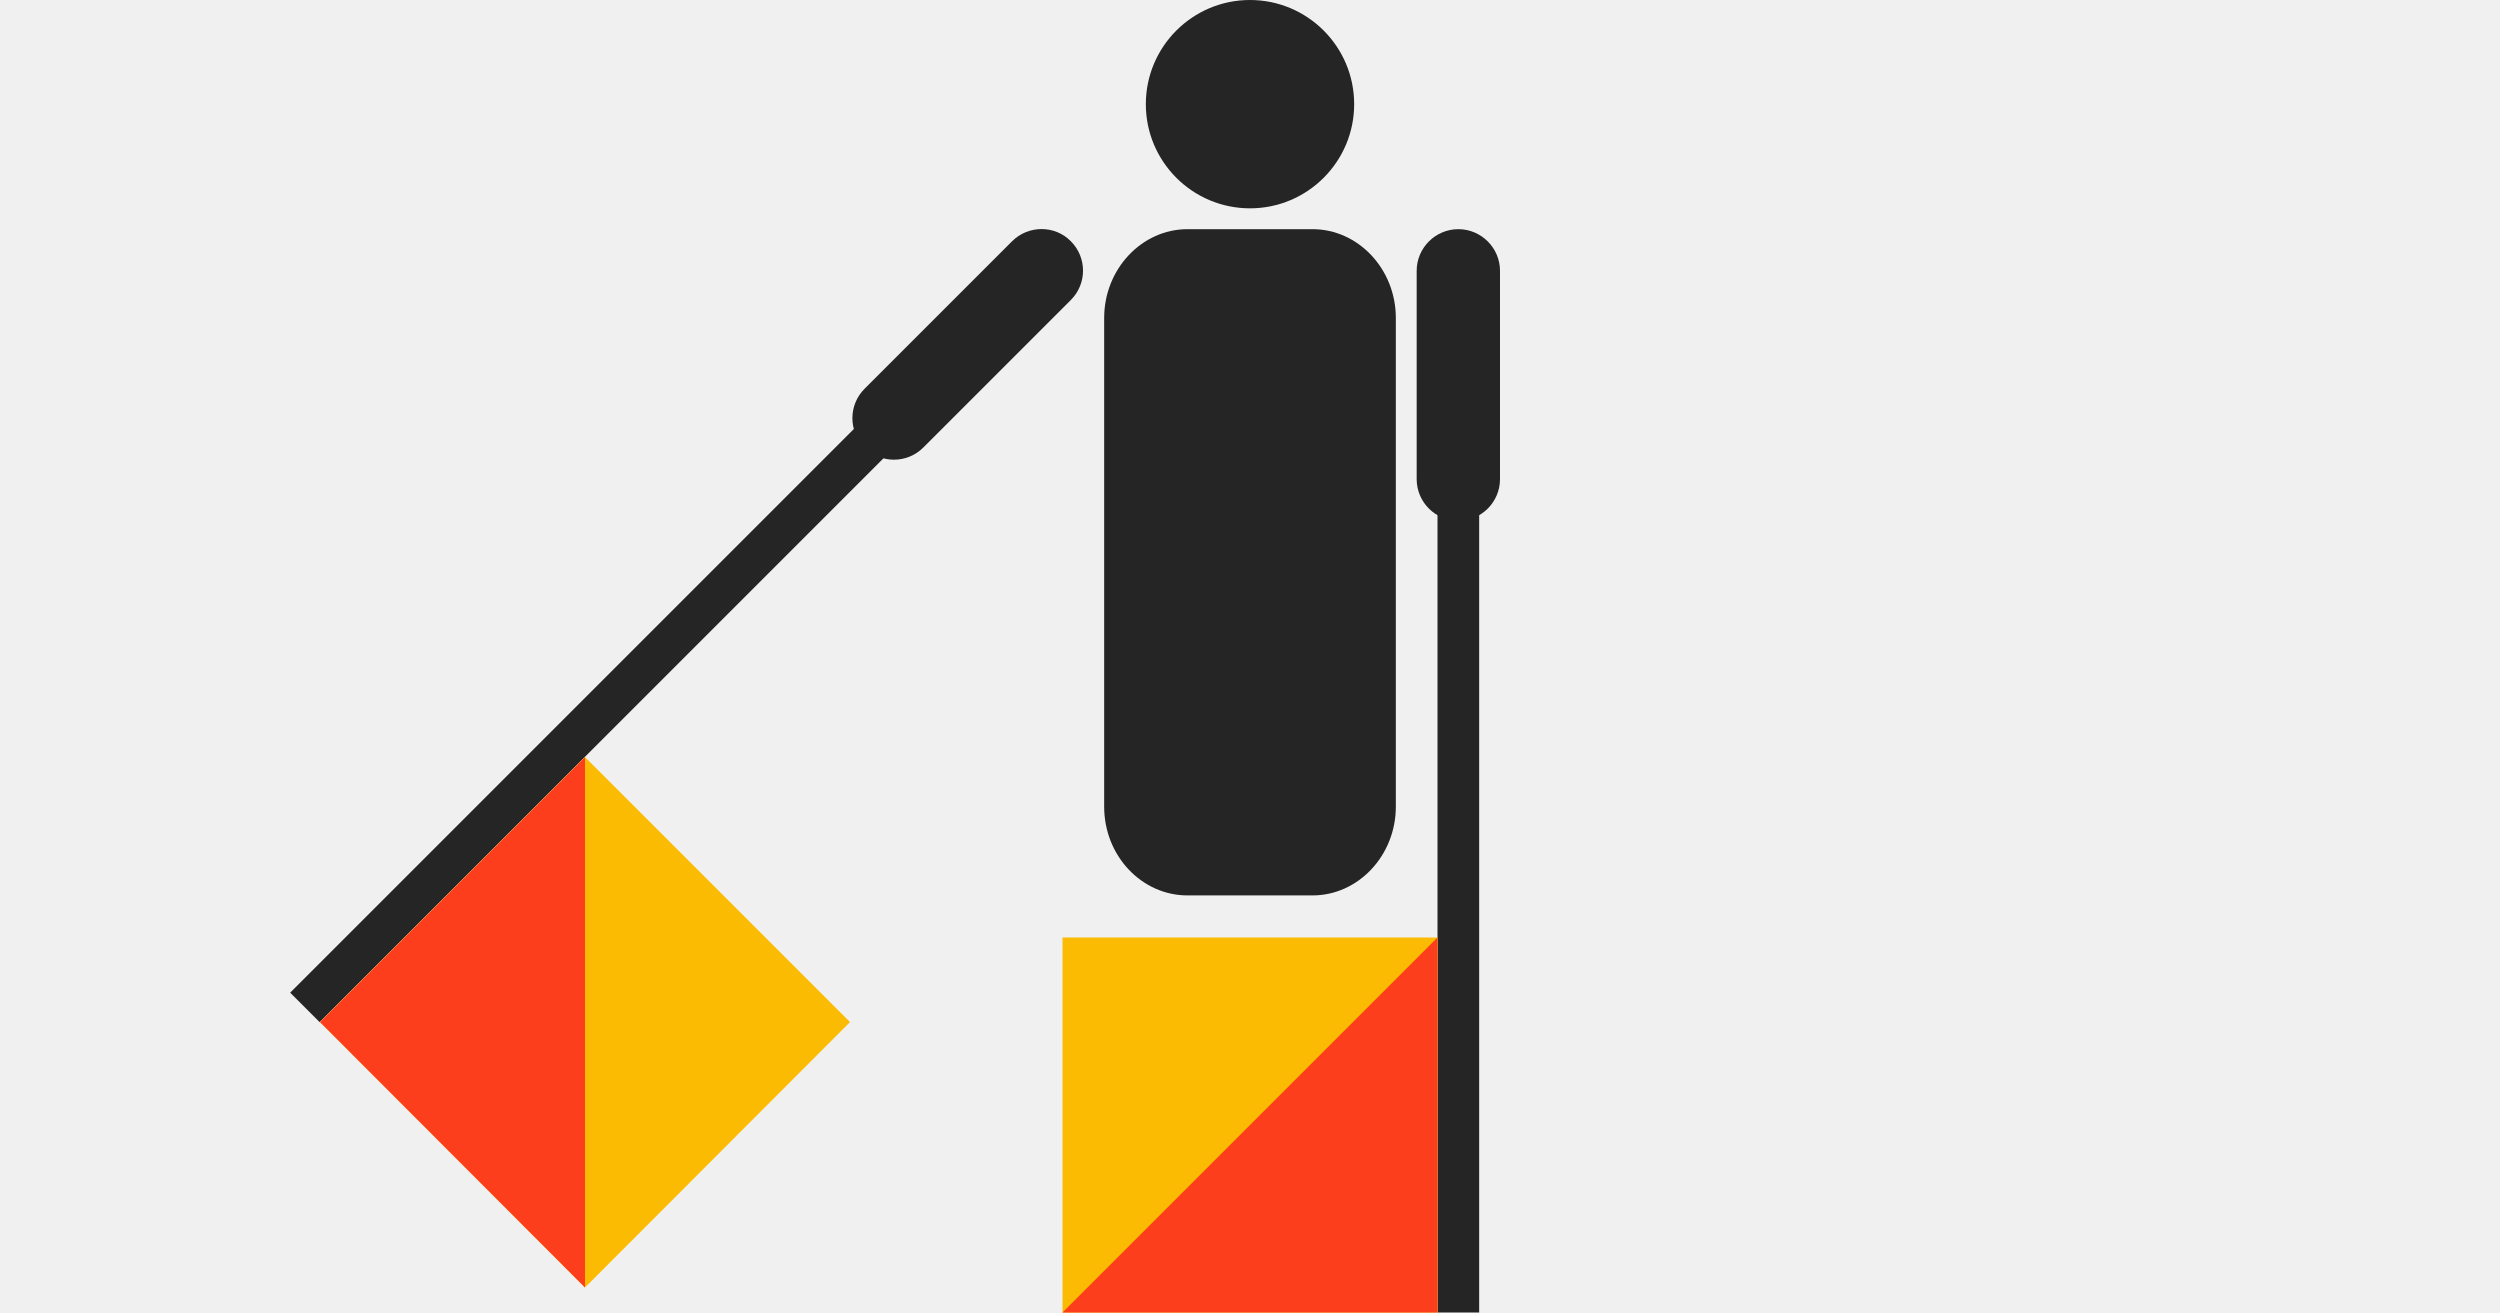
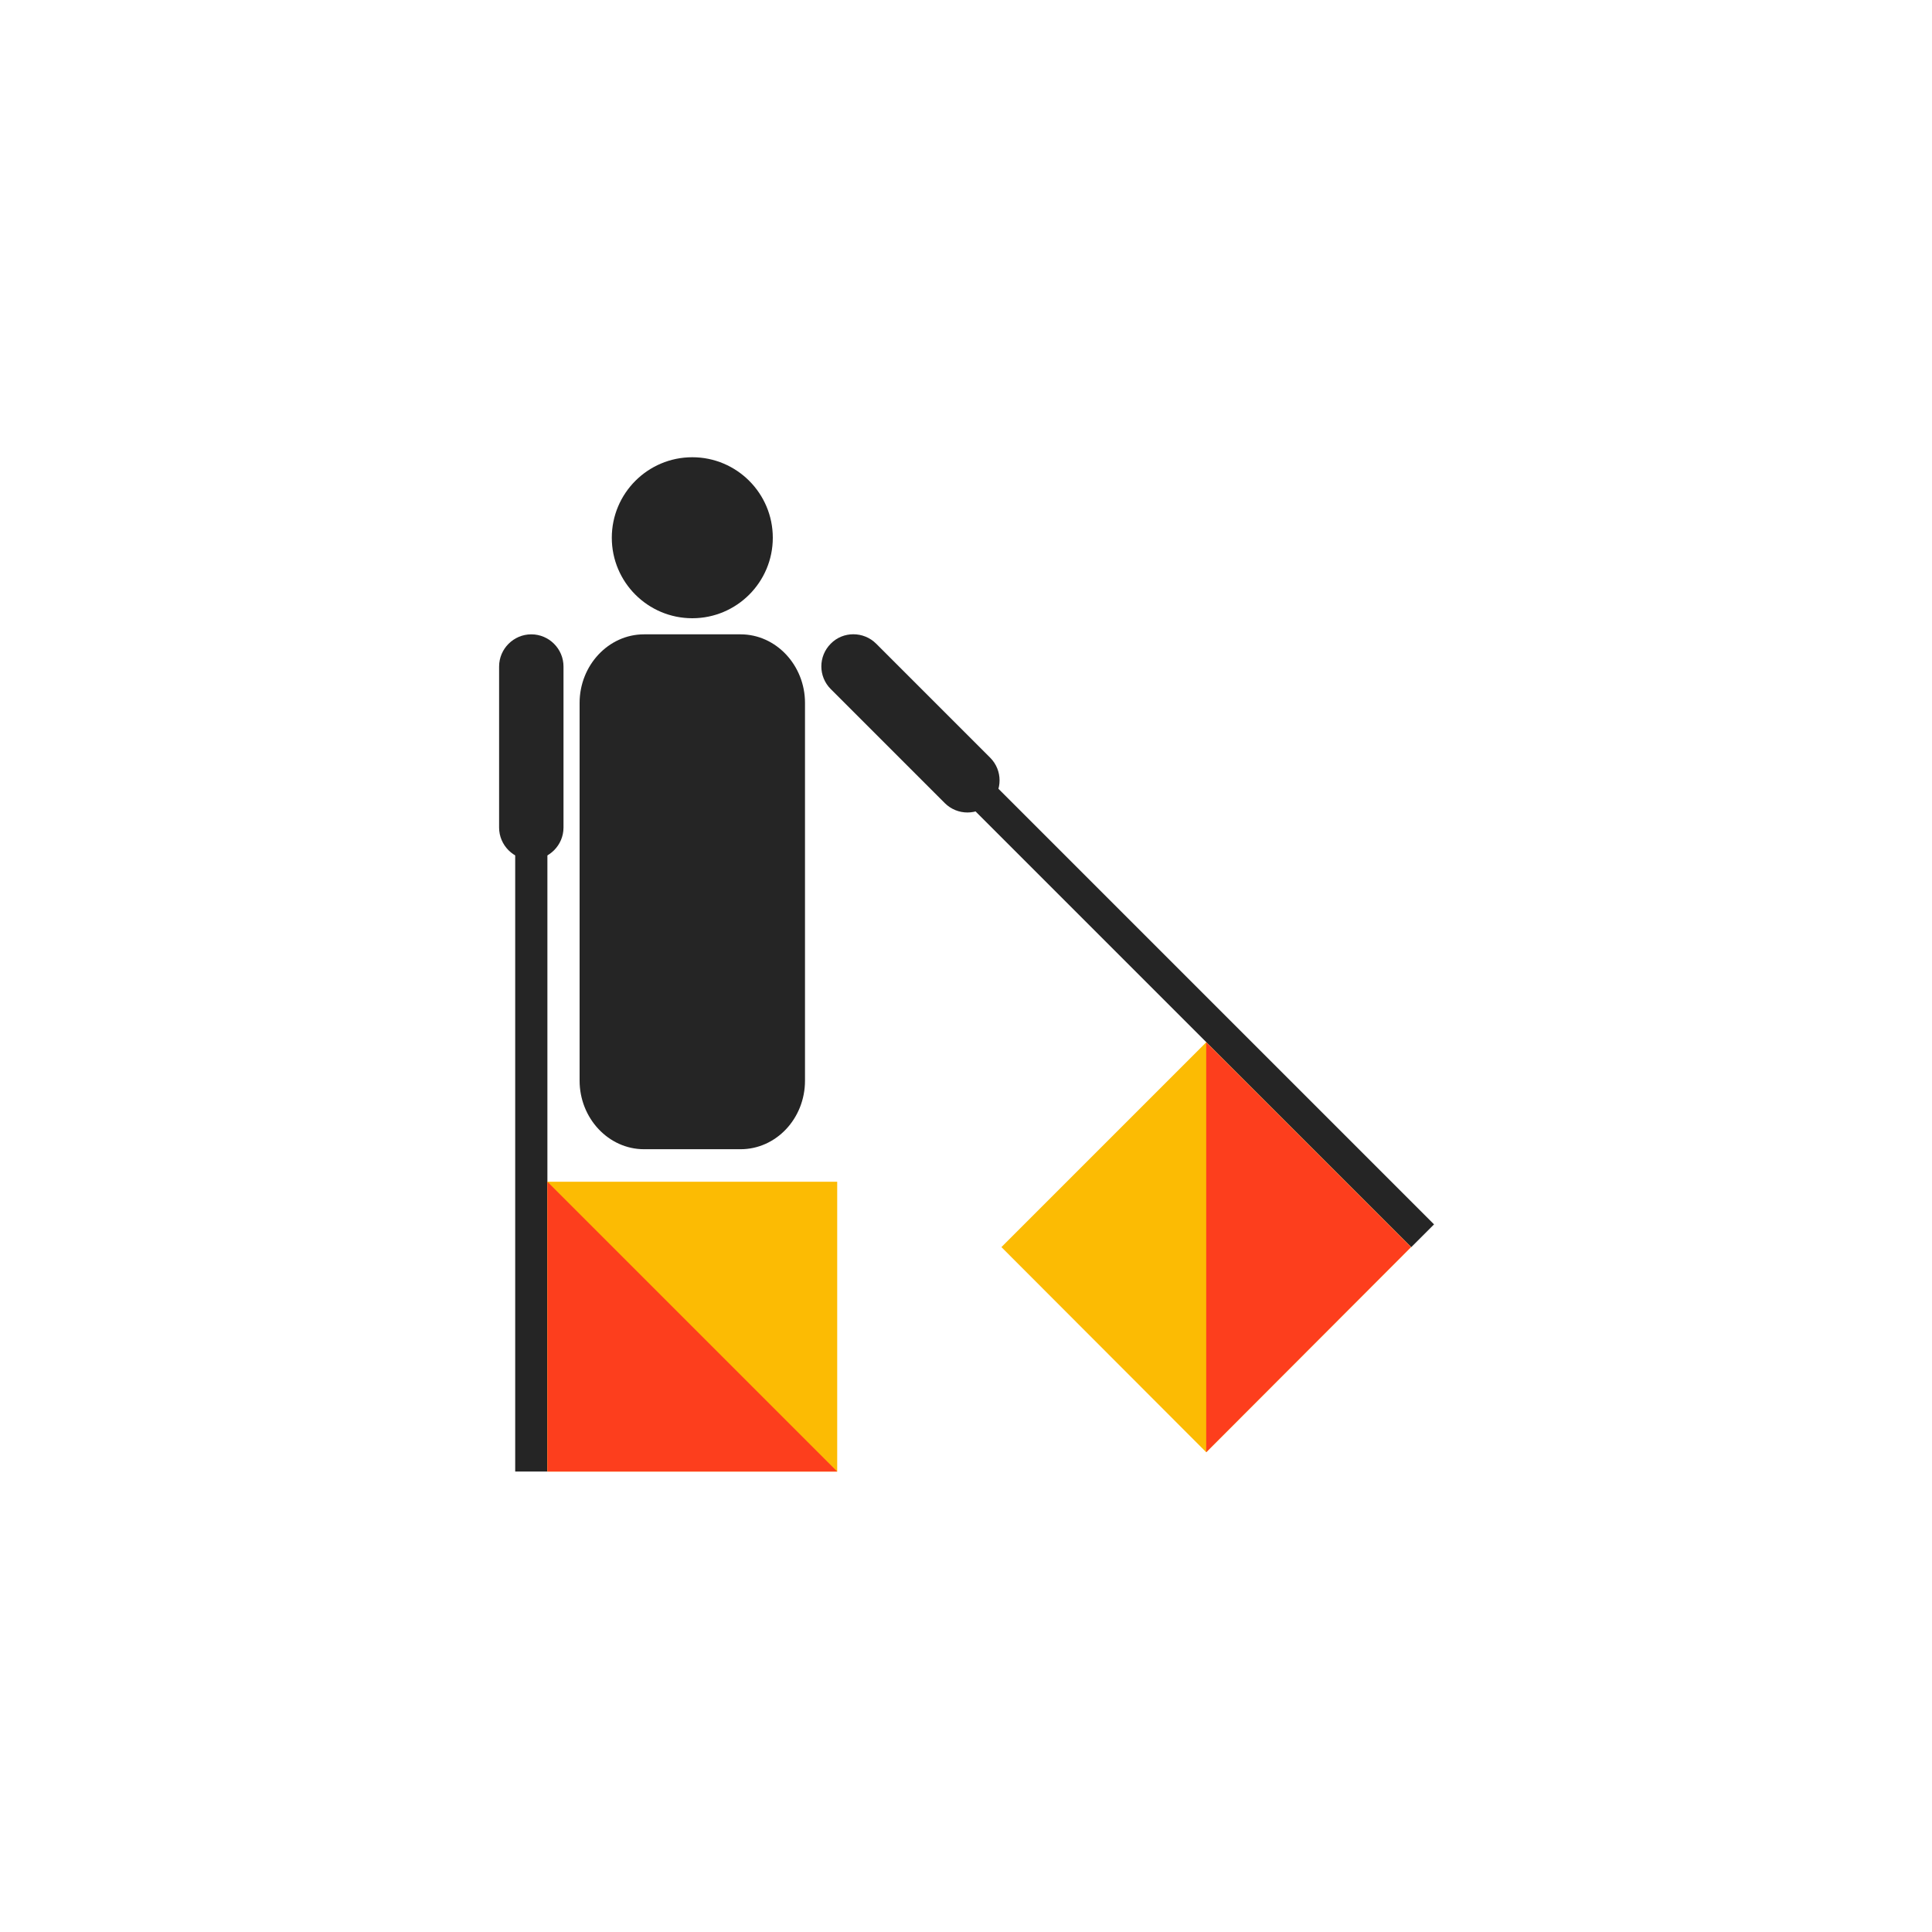
- <svg xmlns="http://www.w3.org/2000/svg" width="600" height="315" viewBox="0 0 600 315" fill="none">
-   <path fill-rule="evenodd" clip-rule="evenodd" d="M275 25C275 38.8 286.2 50 300 50C313.8 50 325 38.8 325 25C325 11.2 313.8 0 300 0C286.2 0 275 11.2 275 25Z" fill="#252525" />
-   <path fill-rule="evenodd" clip-rule="evenodd" d="M315 55H285C274 55 265 64.6 265 76.3V193.6C265 205.4 274 214.9 285 214.9H315C326 214.9 335 205.3 335 193.6V76.3C335 64.6 326 55 315 55Z" fill="#252525" />
-   <path fill-rule="evenodd" clip-rule="evenodd" d="M242.9 57.9L207.5 93.3C203.6 97.2 203.6 103.5 207.5 107.4C211.4 111.3 217.7 111.3 221.6 107.4L257 72C260.9 68.1 260.9 61.8 257 57.9C253.2 54 246.8 54 242.9 57.9Z" fill="#252525" />
-   <path d="M211.065 96.823L218.136 103.894L76.716 245.314L69.645 238.243L211.065 96.823Z" fill="#252525" />
-   <path fill-rule="evenodd" clip-rule="evenodd" d="M204 245.3L140.4 181.7L76.8 245.3L140.4 309L204 245.3Z" fill="#FCBB03" />
-   <path fill-rule="evenodd" clip-rule="evenodd" d="M140.399 181.7L76.799 245.3L140.399 309V181.7Z" fill="#FD3E1D" />
-   <path fill-rule="evenodd" clip-rule="evenodd" d="M340 65V115C340 120.5 344.5 125 350 125C355.5 125 360 120.5 360 115V65C360 59.5 355.5 55 350 55C344.5 55 340 59.5 340 65Z" fill="#252525" />
-   <path d="M345 115H355V315H345V115Z" fill="#252525" />
-   <path fill-rule="evenodd" clip-rule="evenodd" d="M255 225V315H345V225H255Z" fill="#FCBB03" />
-   <path fill-rule="evenodd" clip-rule="evenodd" d="M255 315H345V225L255 315Z" fill="#FD3E1D" />
+ <svg xmlns="http://www.w3.org/2000/svg" width="600" height="600" viewBox="0 0 600 600" fill="none">
+   <rect width="600" height="600" fill="white" />
+   <path fill-rule="evenodd" clip-rule="evenodd" d="M240 167C240 180.8 228.8 192 215 192C201.2 192 190 180.8 190 167C190 153.2 201.2 142 215 142C228.8 142 240 153.2 240 167Z" fill="#252525" />
+   <path fill-rule="evenodd" clip-rule="evenodd" d="M200 197H230C241 197 250 206.6 250 218.3V335.6C250 347.4 241 356.9 230 356.9H200C189 356.9 180 347.3 180 335.6V218.3C180 206.6 189 197 200 197Z" fill="#252525" />
+   <path fill-rule="evenodd" clip-rule="evenodd" d="M272.1 199.9L307.5 235.3C311.4 239.2 311.4 245.5 307.5 249.4C303.6 253.3 297.3 253.3 293.4 249.4L258 214C254.1 210.1 254.1 203.8 258 199.9C261.8 196 268.2 196 272.1 199.9Z" fill="#252525" />
+   <path d="M303.935 238.823L296.864 245.894L438.284 387.314L445.355 380.243L303.935 238.823Z" fill="#252525" />
+   <path fill-rule="evenodd" clip-rule="evenodd" d="M311 387.3L374.6 323.7L438.2 387.3L374.6 451L311 387.3Z" fill="#FCBB03" />
+   <path fill-rule="evenodd" clip-rule="evenodd" d="M374.601 323.7L438.201 387.3L374.601 451V323.7Z" fill="#FD3E1D" />
+   <path fill-rule="evenodd" clip-rule="evenodd" d="M175 207V257C175 262.5 170.5 267 165 267C159.5 267 155 262.5 155 257V207C155 201.5 159.5 197 165 197C170.5 197 175 201.5 175 207Z" fill="#252525" />
+   <path d="M170 257H160V457H170V257Z" fill="#252525" />
+   <path fill-rule="evenodd" clip-rule="evenodd" d="M260 367V457H170V367H260Z" fill="#FCBB03" />
+   <path fill-rule="evenodd" clip-rule="evenodd" d="M260 457H170V367L260 457Z" fill="#FD3E1D" />
</svg>
